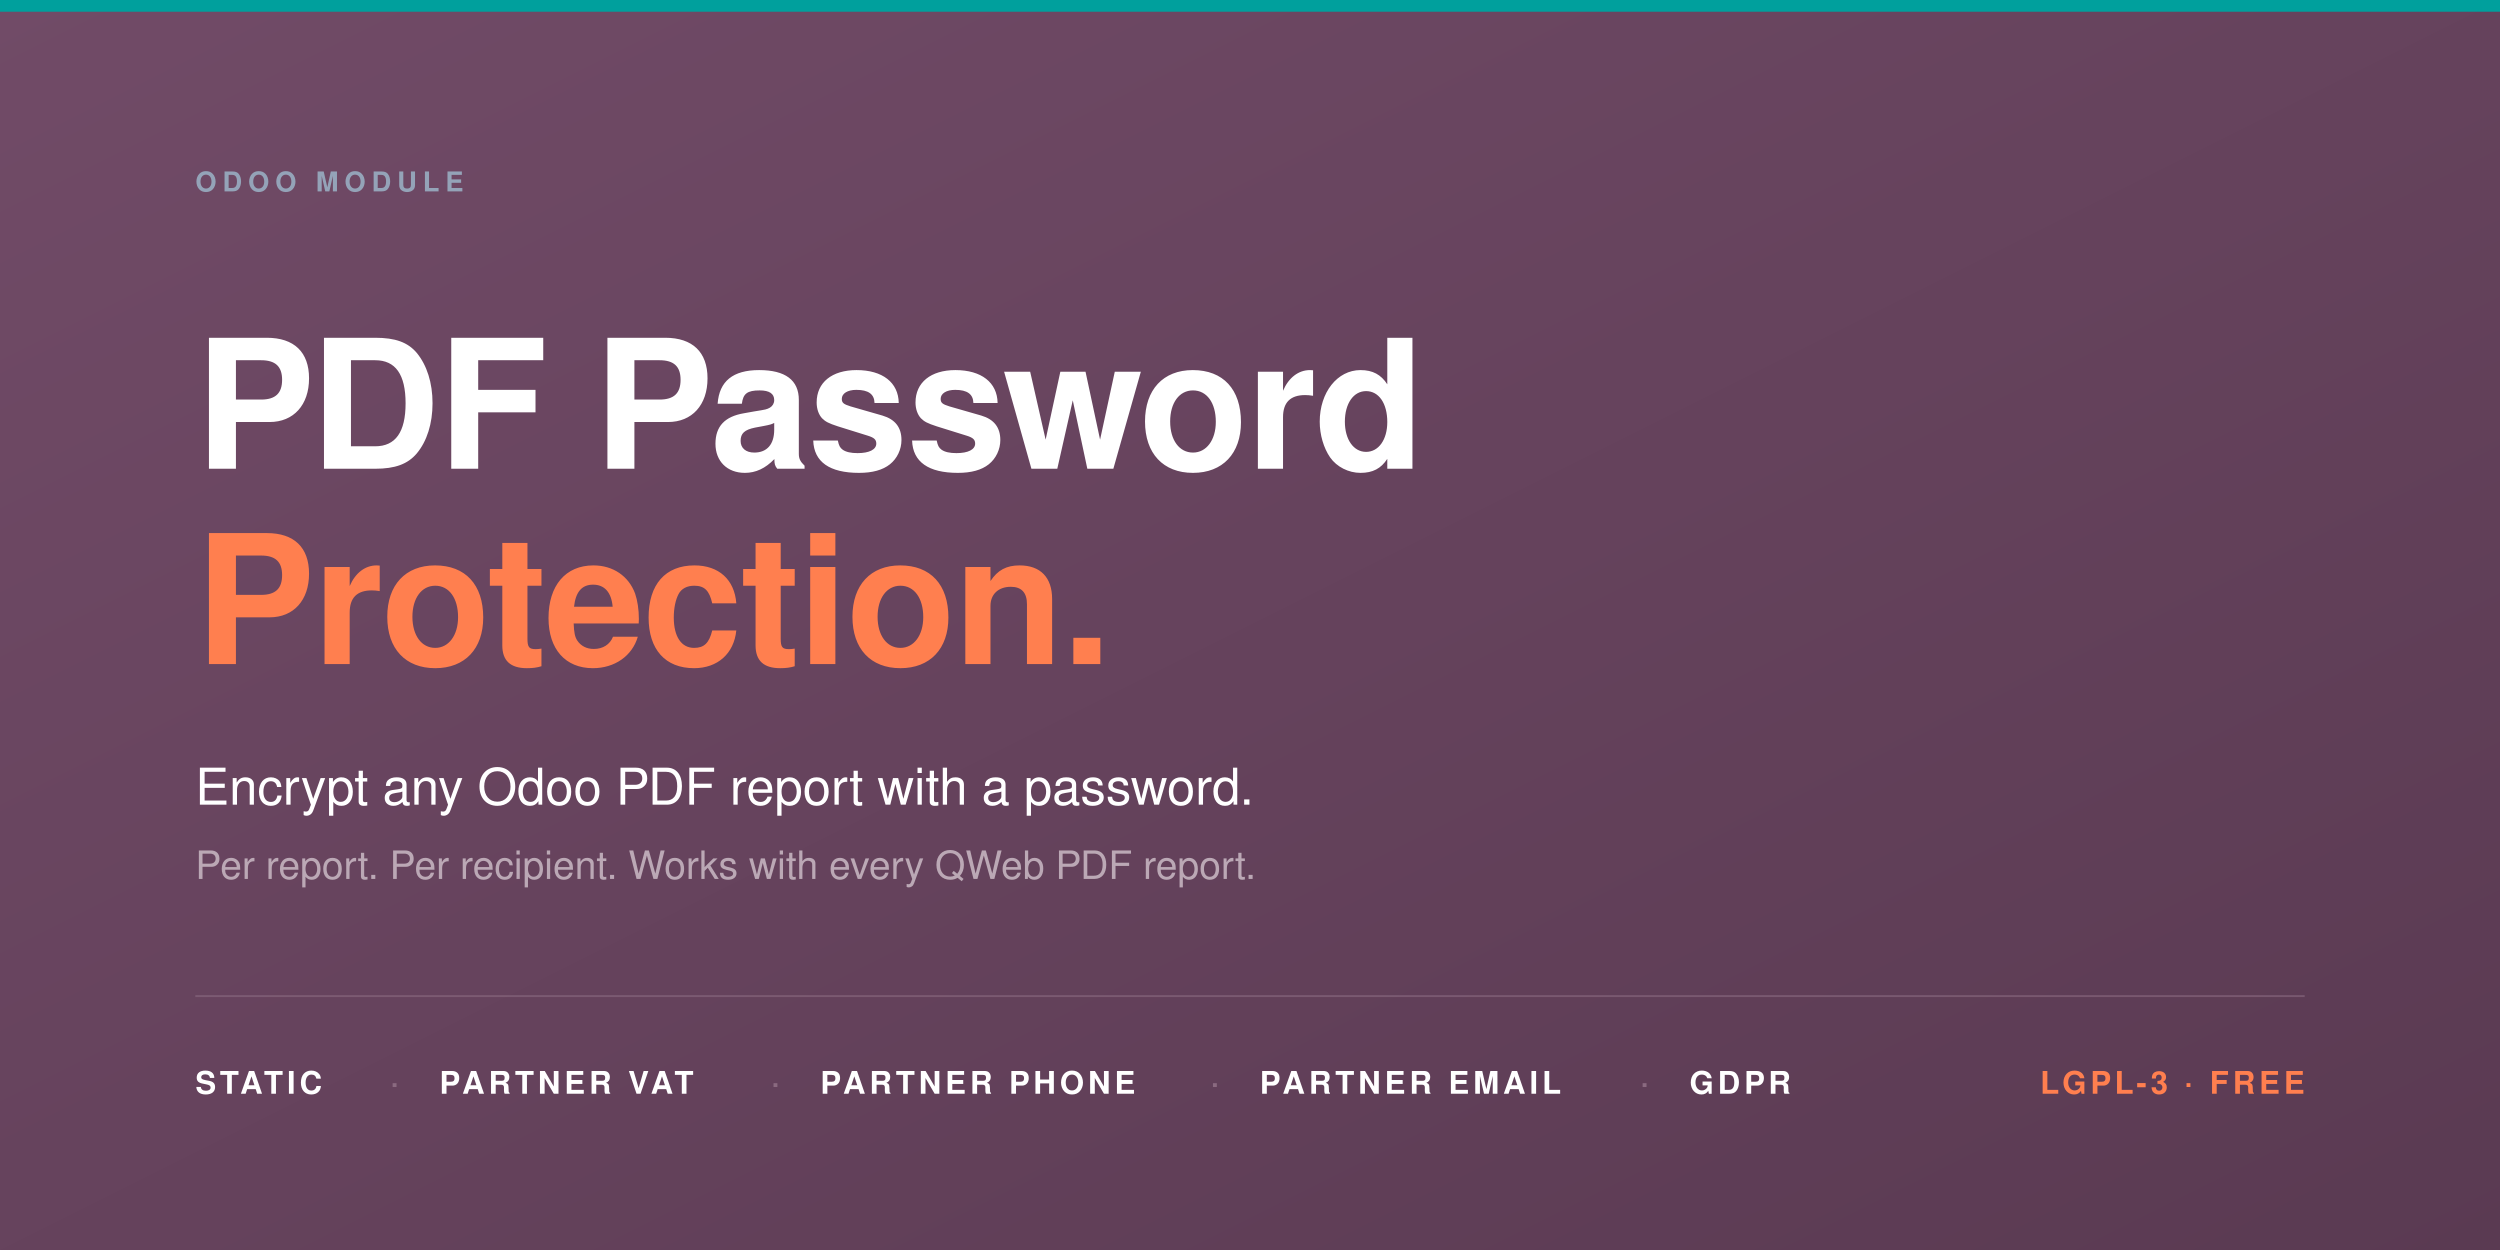
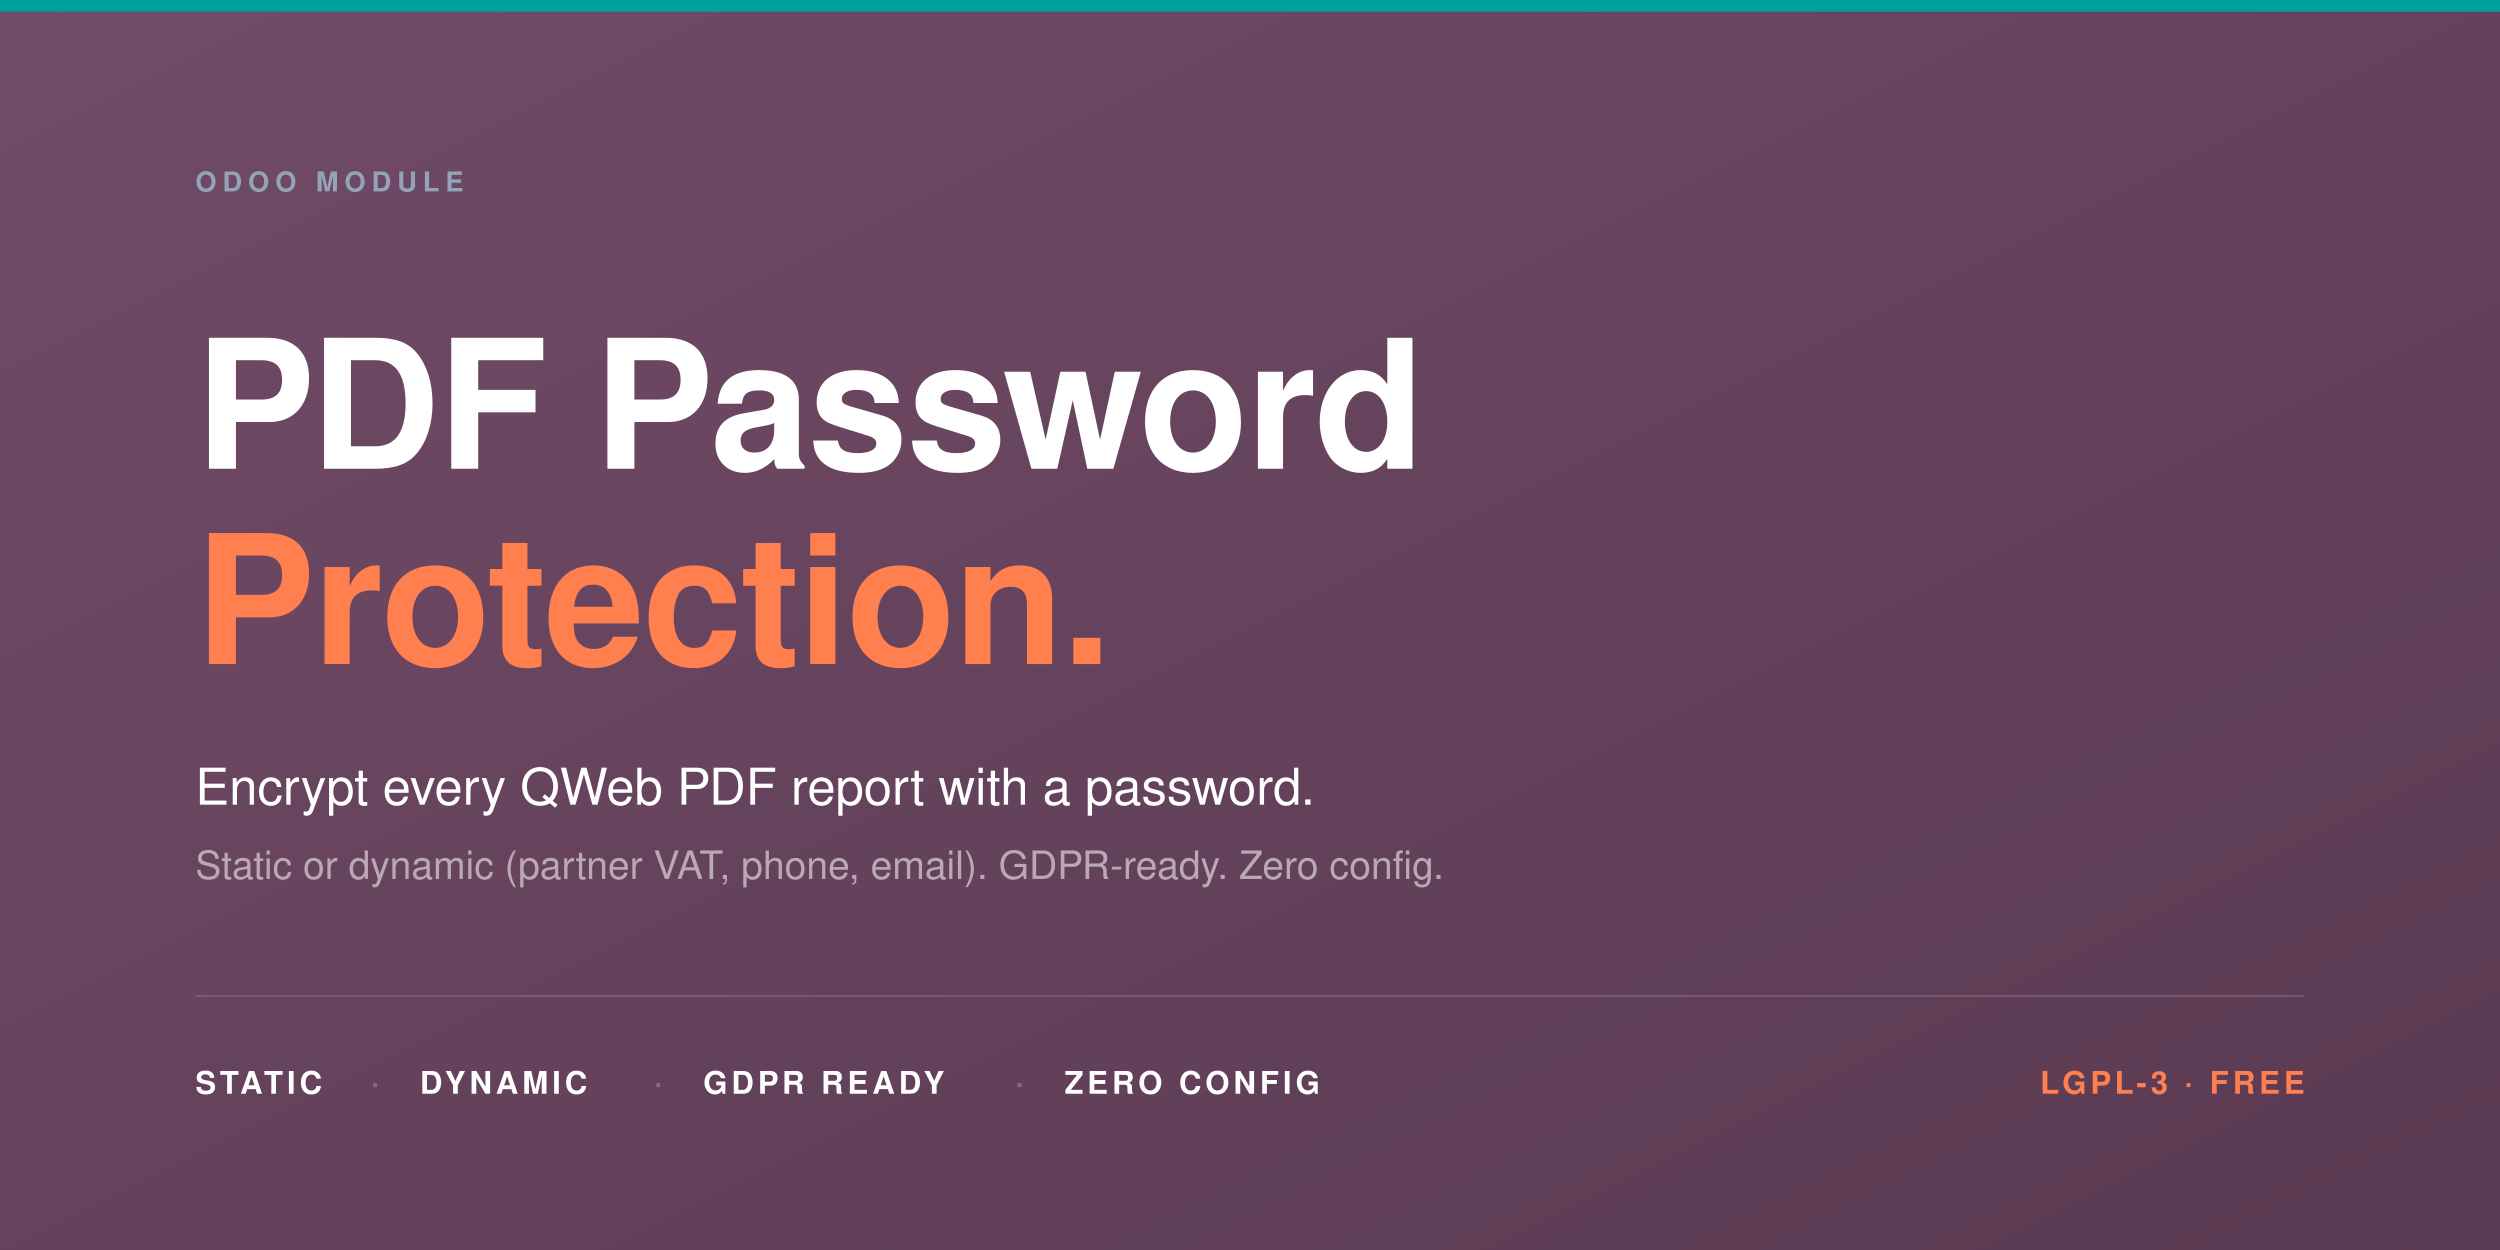
<svg xmlns="http://www.w3.org/2000/svg" width="1280" height="640" viewBox="0 0 1280 640" font-family="-apple-system, BlinkMacSystemFont, 'Segoe UI', Helvetica, Arial, sans-serif">
  <defs>
    <linearGradient id="bg" x1="0" y1="0" x2="1" y2="1">
      <stop offset="0%" stop-color="#714B67" />
      <stop offset="100%" stop-color="#5A3A52" />
    </linearGradient>
  </defs>
  <rect x="0" y="0" width="1280" height="640" fill="url(#bg)" />
  <rect x="0" y="0" width="1280" height="6" fill="#00A09D" />
  <text x="100" y="98" fill="#94A3B8" font-size="14" font-weight="700" letter-spacing="3">ODOO MODULE</text>
-   <text x="100" y="240" fill="#ffffff" font-size="92" font-weight="800" letter-spacing="-1">PDF Password</text>
+   <text x="100" y="240" fill="#FFFFFF" font-size="92" font-weight="800" letter-spacing="-1">PDF Password</text>
  <text x="100" y="340" fill="#FF7F4F" font-size="92" font-weight="800" letter-spacing="-1">Protection.</text>
-   <text x="100" y="412" fill="#ffffff" font-size="26" font-weight="500">Encrypt any Odoo PDF report with a password.</text>
-   <text x="100" y="450" fill="#BBA8B5" font-size="20" font-weight="400">Per report. Per recipient. Works with every QWeb PDF report.</text>
+   <text x="100" y="412" fill="#FFFFFF" font-size="26" font-weight="500">Encrypt every QWeb PDF report with a password.</text>
+   <text x="100" y="450" fill="#BBA8B5" font-size="20" font-weight="400">Static or dynamic (partner VAT, phone, email). GDPR-ready. Zero config.</text>
  <line x1="100" y1="510" x2="1180" y2="510" stroke="#8A6A80" stroke-width="1" opacity="0.6" />
  <g font-size="16" font-weight="700" letter-spacing="2">
-     <text x="100" y="560" fill="#ffffff">STATIC</text>
-     <text x="200" y="560" fill="#8A6A80">·</text>
-     <text x="225" y="560" fill="#ffffff">PARTNER VAT</text>
-     <text x="395" y="560" fill="#8A6A80">·</text>
-     <text x="420" y="560" fill="#ffffff">PARTNER PHONE</text>
-     <text x="620" y="560" fill="#8A6A80">·</text>
-     <text x="645" y="560" fill="#ffffff">PARTNER EMAIL</text>
-     <text x="840" y="560" fill="#8A6A80">·</text>
-     <text x="865" y="560" fill="#ffffff">GDPR</text>
+     <text x="100" y="560" fill="#FFFFFF">STATIC</text>
+     <text x="190" y="560" fill="#8A6A80">·</text>
+     <text x="215" y="560" fill="#FFFFFF">DYNAMIC</text>
+     <text x="335" y="560" fill="#8A6A80">·</text>
+     <text x="360" y="560" fill="#FFFFFF">GDPR READY</text>
+     <text x="520" y="560" fill="#8A6A80">·</text>
+     <text x="545" y="560" fill="#FFFFFF">ZERO CONFIG</text>
  </g>
  <g font-size="16" font-weight="700" letter-spacing="2">
    <text x="1180" y="560" fill="#FF7F4F" text-anchor="end">LGPL-3 · FREE</text>
  </g>
</svg>
